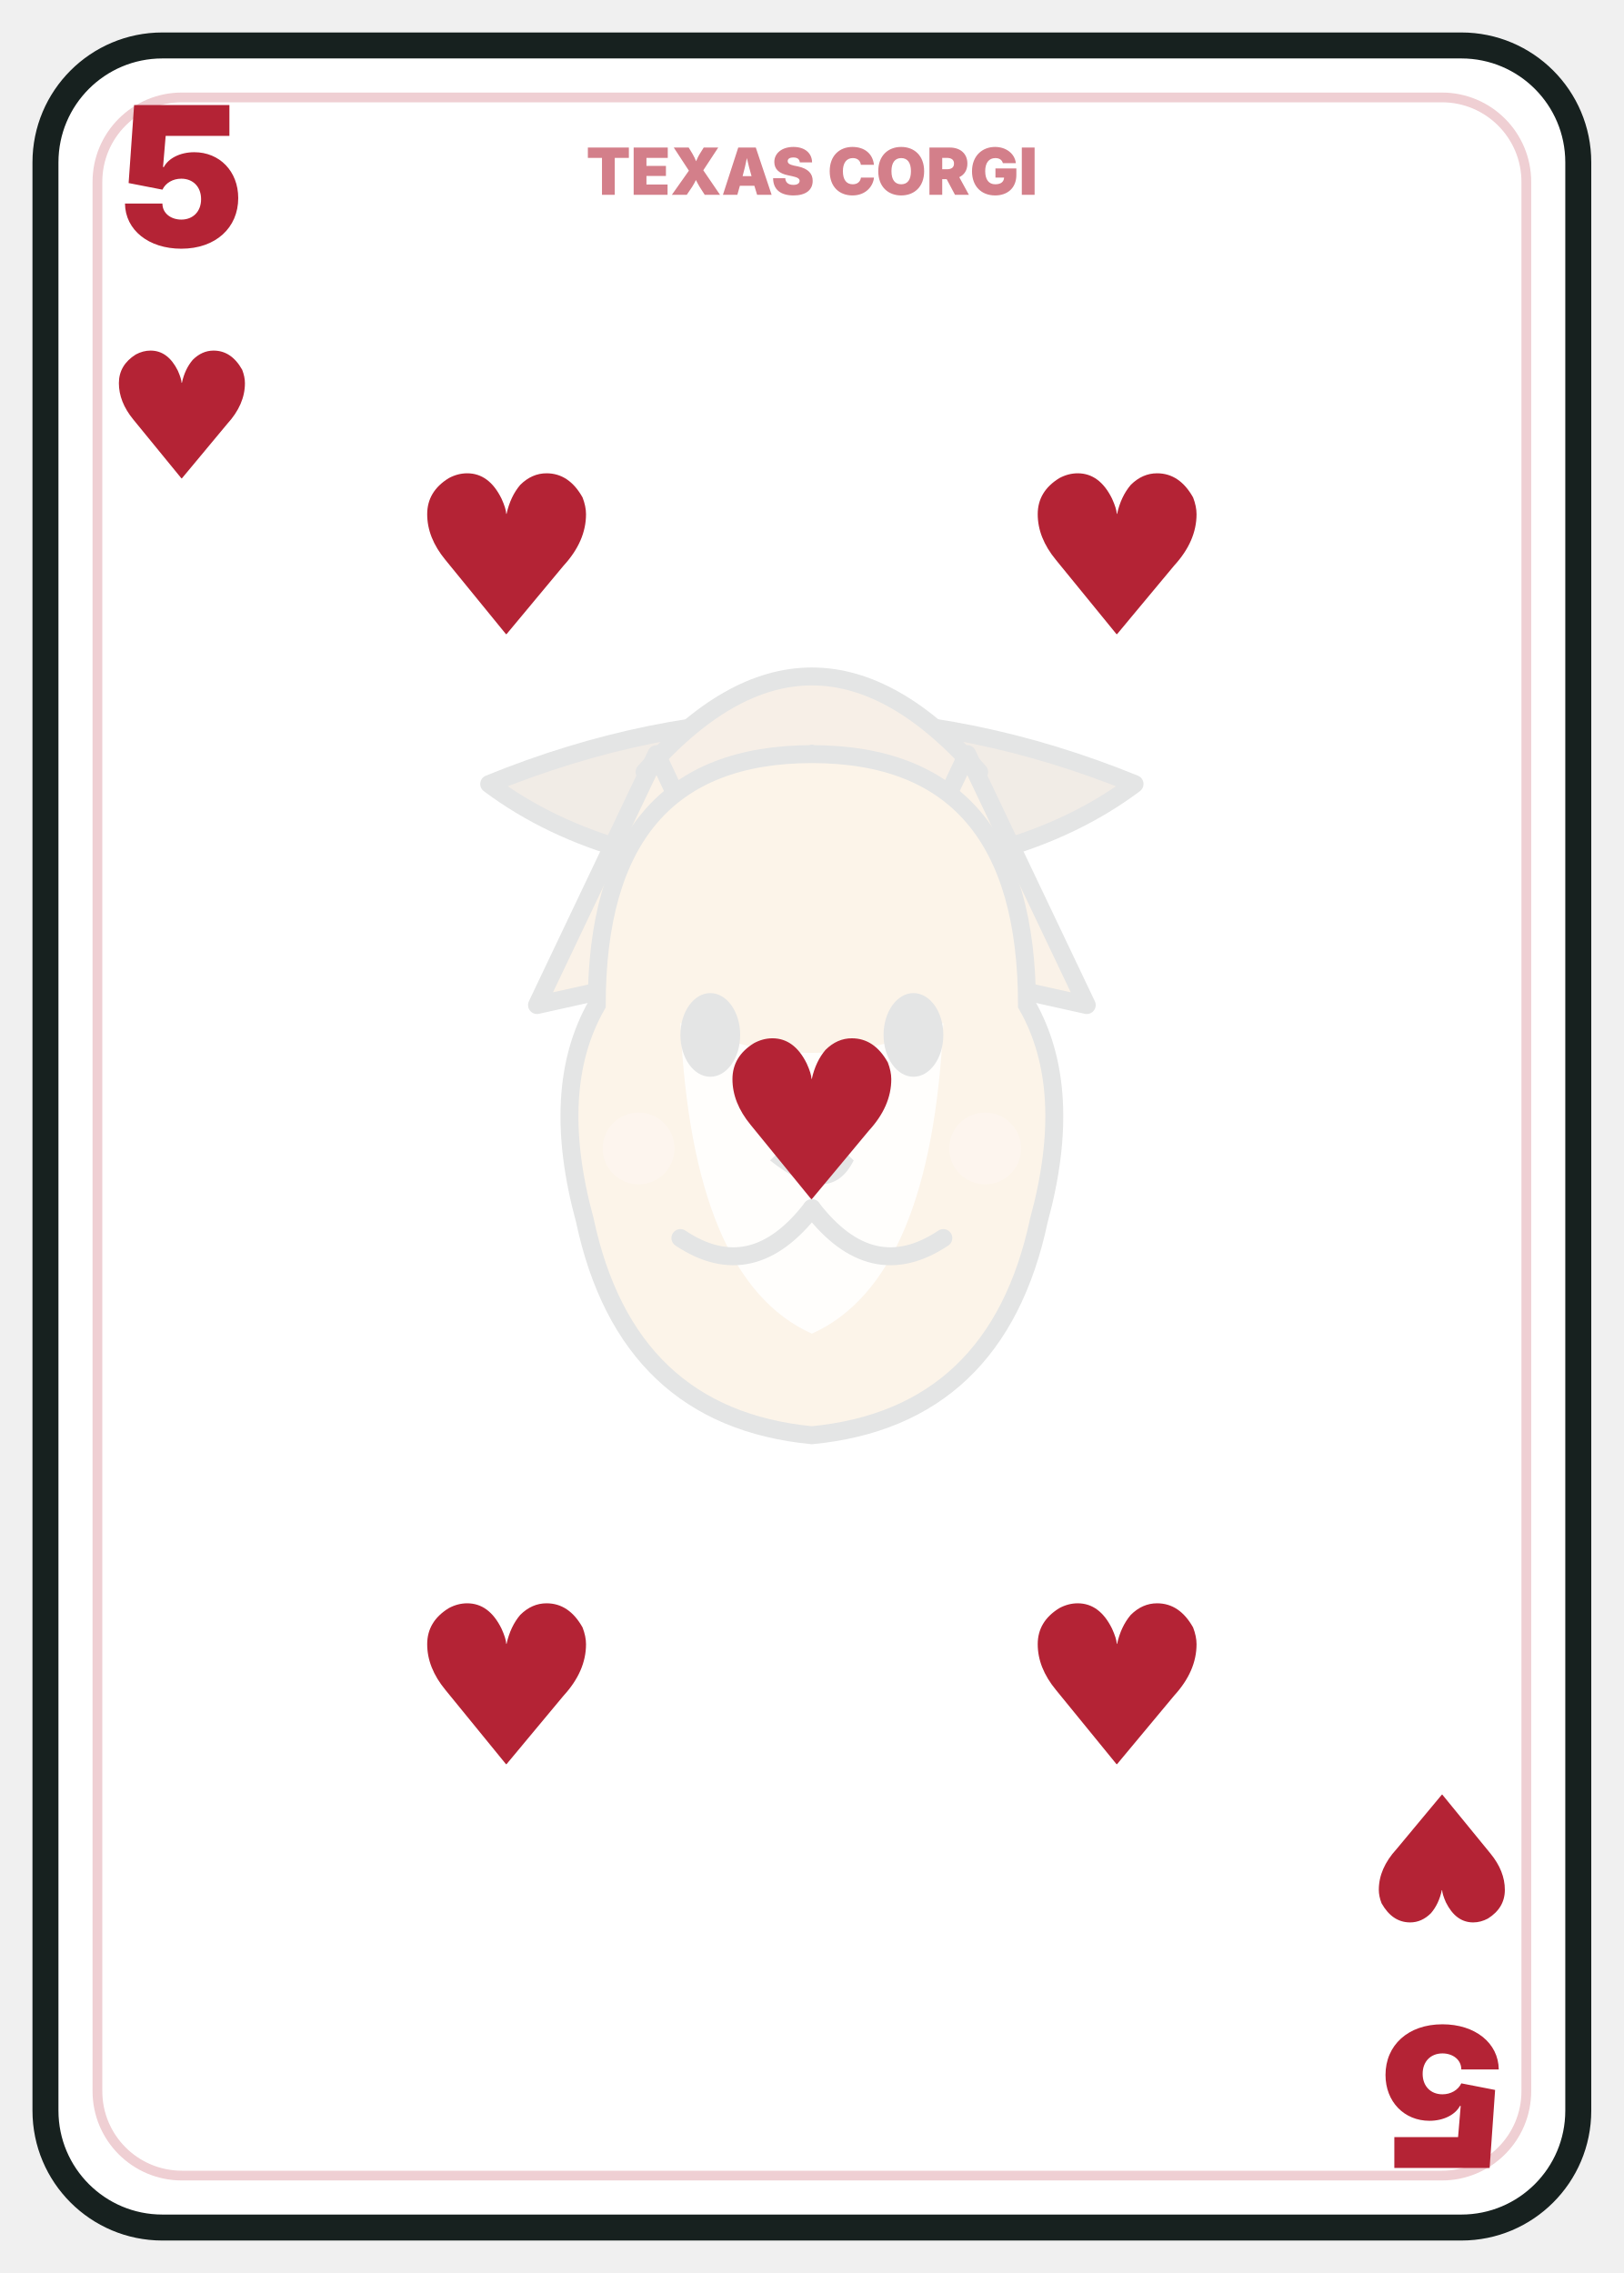
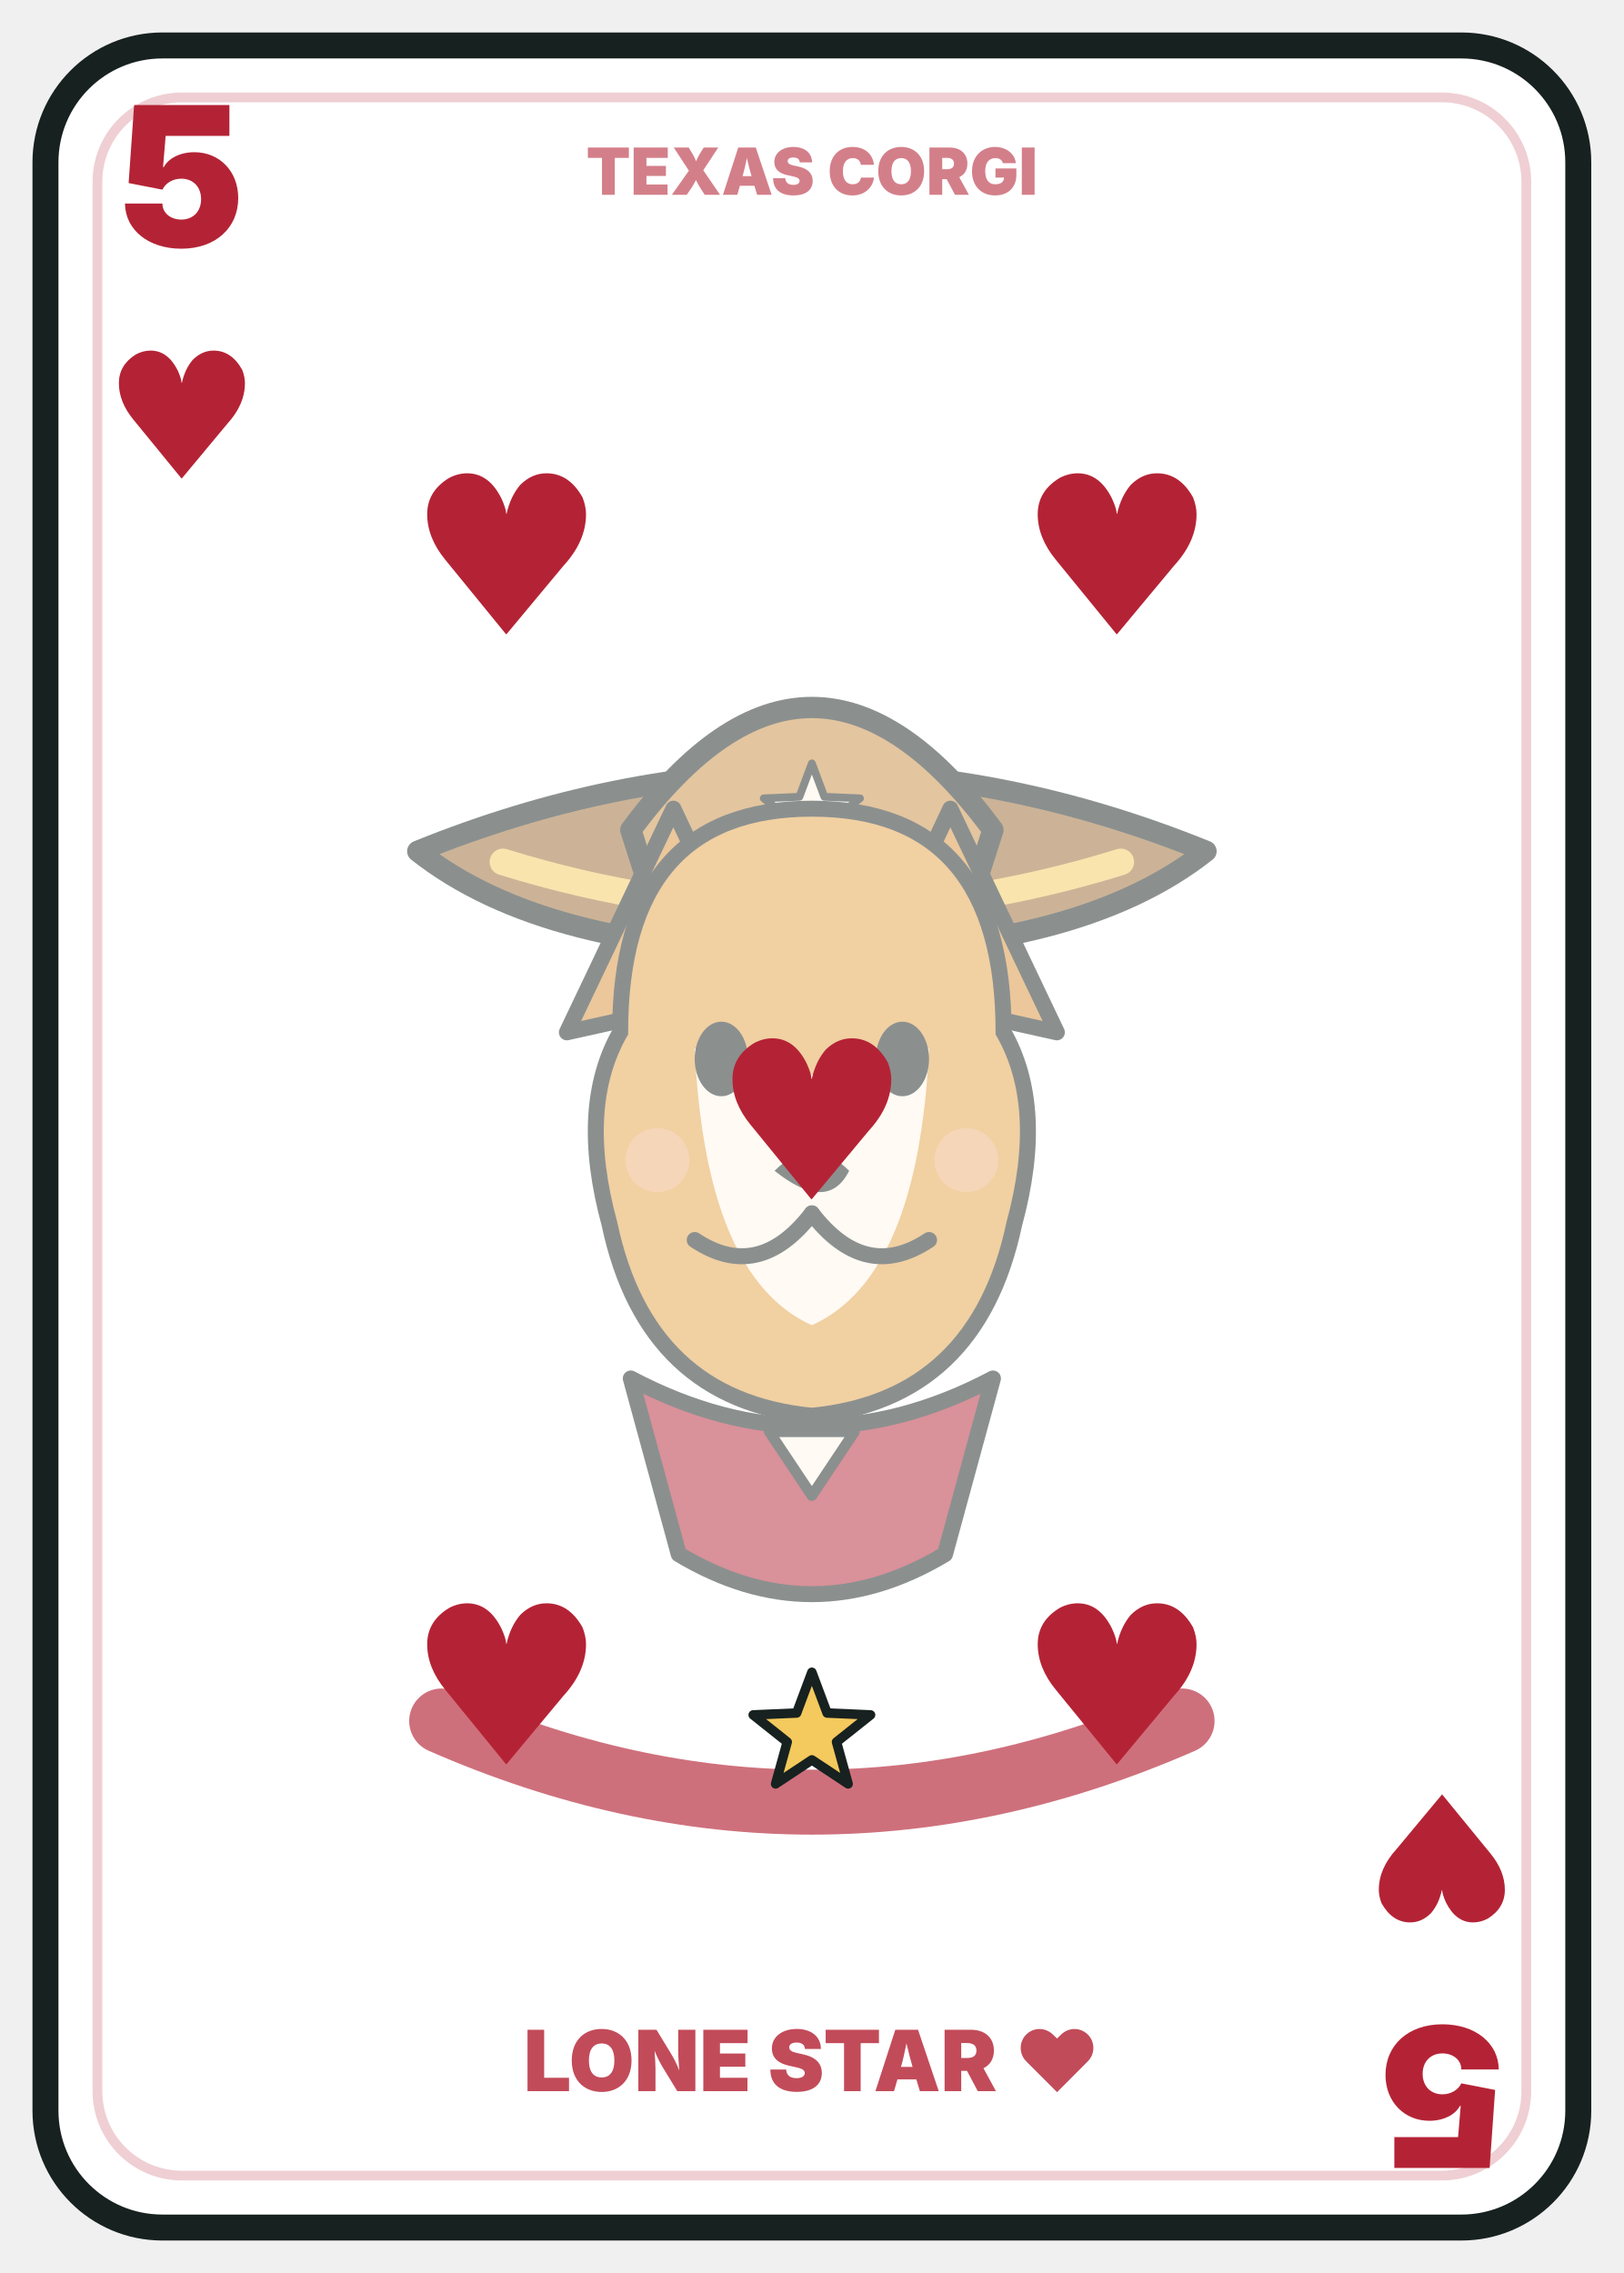
<svg xmlns="http://www.w3.org/2000/svg" width="250" height="350" viewBox="0 0 250 350" role="img" aria-labelledby="title desc">
  <rect x="7" y="7" width="236" height="336" rx="18" fill="#ffffff" stroke="#17211f" stroke-width="4" />
  <rect x="15" y="15" width="220" height="320" rx="13" fill="none" stroke="#b42335" stroke-width="1.5" opacity=".22" />
  <text x="125" y="30" text-anchor="middle" font-family="Inter, Arial, sans-serif" font-size="10" font-weight="900" fill="#b42335" opacity=".58">TEXAS CORGI</text>
+   <text x="125" y="322" text-anchor="middle" font-family="Inter, Arial, sans-serif" font-size="13" font-weight="900" fill="#b42335" opacity=".82">LONE STAR ♥</text>
  <g>
    <text x="28" y="38" text-anchor="middle" font-family="Inter, Arial, sans-serif" font-size="30" font-weight="900" fill="#b42335">5</text>
    <text x="28" y="66" text-anchor="middle" dominant-baseline="middle" font-family="Georgia, serif" font-size="27" font-weight="900" fill="#b42335" opacity="1">♥</text>
  </g>
  <g transform="rotate(180 125 175)">
    <text x="28" y="38" text-anchor="middle" font-family="Inter, Arial, sans-serif" font-size="30" font-weight="900" fill="#b42335">5</text>
    <text x="28" y="66" text-anchor="middle" dominant-baseline="middle" font-family="Georgia, serif" font-size="27" font-weight="900" fill="#b42335" opacity="1">♥</text>
  </g>
-   <g opacity=".12">
-     <g transform="translate(125 175) scale(0.92)">
-       <path d="M -54 -59 q 54 -22 108 0 q -20 15 -54 15 t -54 -15z" fill="#8b5a2b" stroke="#17211f" stroke-width="3" stroke-linejoin="round" />
-       <path d="M -28 -61 q 28 -32 56 0 l -7 20 h -42z" fill="#b97835" stroke="#17211f" stroke-width="3" stroke-linejoin="round" />
-       <polygon points="4.286263797015736e-16,-65 1.728,-60.379 6.657,-60.163 2.796,-57.091 4.114,-52.337 1.8002307947466092e-16,-55.06 -4.114,-52.337 -2.796,-57.091 -6.657,-60.163 -1.728,-60.379" fill="#fff6e8" stroke="#17211f" stroke-width="1.2" stroke-linejoin="round" />
+   <g opacity=".5">
+     <g transform="translate(125 177) scale(0.82)">
+       <path d="M -74 -56 q 74 -30 148 0 q -24 19 -74 19 t -74 -19z" fill="#9a682f" stroke="#17211f" stroke-width="4" stroke-linejoin="round" />
+       <path d="M -34 -60 q 34 -46 68 0 l -8 25 h -52z" fill="#c78b3f" stroke="#17211f" stroke-width="4" stroke-linejoin="round" />
+       <path d="M -58 -54 q 58 18 116 0" fill="none" stroke="#f4c95d" stroke-width="5" stroke-linecap="round" />
+       <polygon points="5.817072295949927e-16,-72.5 2.345,-66.228 9.035,-65.936 3.795,-61.767 5.584,-55.314 2.4431703642989695e-16,-59.01 -5.584,-55.314 -3.795,-61.767 -9.035,-65.936 -2.345,-66.228" fill="#fff6e8" stroke="#17211f" stroke-width="1.462" stroke-linejoin="round" />
      <path d="M -46 -22 L -26 -64 L -10 -30 Z" fill="#d89038" stroke="#17211f" stroke-width="3" stroke-linejoin="round" />
      <path d="M 46 -22 L 26 -64 L 10 -30 Z" fill="#d89038" stroke="#17211f" stroke-width="3" stroke-linejoin="round" />
      <path d="M -36 -22 q 0 -42 36 -42 t 36 42 q 8 14 2 36 q -7 33 -38 36 q -31 -3 -38 -36 q -6 -22 2 -36z" fill="#e3a146" stroke="#17211f" stroke-width="3" />
      <path d="M -22 -19 q 22 10 44 0 q -2 43 -22 52 q -20 -9 -22 -52z" fill="#fff6e8" />
      <ellipse cx="-17" cy="-17" rx="5" ry="7" fill="#17211f" />
      <ellipse cx="17" cy="-17" rx="5" ry="7" fill="#17211f" />
      <path d="M -7 4 q 7 -7 14 0 q -4 8 -14 0z" fill="#17211f" />
      <path d="M 0 12 q -10 13 -22 5" fill="none" stroke="#17211f" stroke-width="3" stroke-linecap="round" />
      <path d="M 0 12 q 10 13 22 5" fill="none" stroke="#17211f" stroke-width="3" stroke-linecap="round" />
-       <path d="M 117.64 203.52 q 7.36 12.88 14.72 0" fill="#e86f7a" stroke="#17211f" stroke-width="1.84" stroke-linecap="round" />
      <circle cx="-29" cy="2" r="6" fill="#f3b283" opacity=".72" />
      <circle cx="29" cy="2" r="6" fill="#f3b283" opacity=".72" />
+       <path d="M -34 43 q 34 18 68 0 l -9 33 q -25 15 -50 0z" fill="#b42335" stroke="#17211f" stroke-width="3" stroke-linejoin="round" />
+       <path d="M -8 53 h16 l -8 12z" fill="#fff6e8" stroke="#17211f" stroke-width="2" stroke-linejoin="round" />
    </g>
  </g>
+   <path d="M 68 265 q 57 25 114 0" fill="none" stroke="#b42335" stroke-width="10" stroke-linecap="round" opacity=".65" />
+   <polygon points="125,257.5 127.345,263.772 134.035,264.064 128.795,268.233 130.584,274.686 125,270.99 119.416,274.686 121.205,268.233 115.965,264.064 122.655,263.772" fill="#f4c95d" stroke="#17211f" stroke-width="1.462" stroke-linejoin="round" />
  <text x="78" y="88" text-anchor="middle" dominant-baseline="middle" font-family="Georgia, serif" font-size="34" font-weight="900" fill="#b42335" opacity="1">♥</text>
  <text x="172" y="88" text-anchor="middle" dominant-baseline="middle" font-family="Georgia, serif" font-size="34" font-weight="900" fill="#b42335" opacity="1">♥</text>
  <text x="125" y="175" text-anchor="middle" dominant-baseline="middle" font-family="Georgia, serif" font-size="34" font-weight="900" fill="#b42335" opacity="1">♥</text>
  <text x="78" y="262" text-anchor="middle" dominant-baseline="middle" font-family="Georgia, serif" font-size="34" font-weight="900" fill="#b42335" opacity="1">♥</text>
  <text x="172" y="262" text-anchor="middle" dominant-baseline="middle" font-family="Georgia, serif" font-size="34" font-weight="900" fill="#b42335" opacity="1">♥</text>
</svg>
